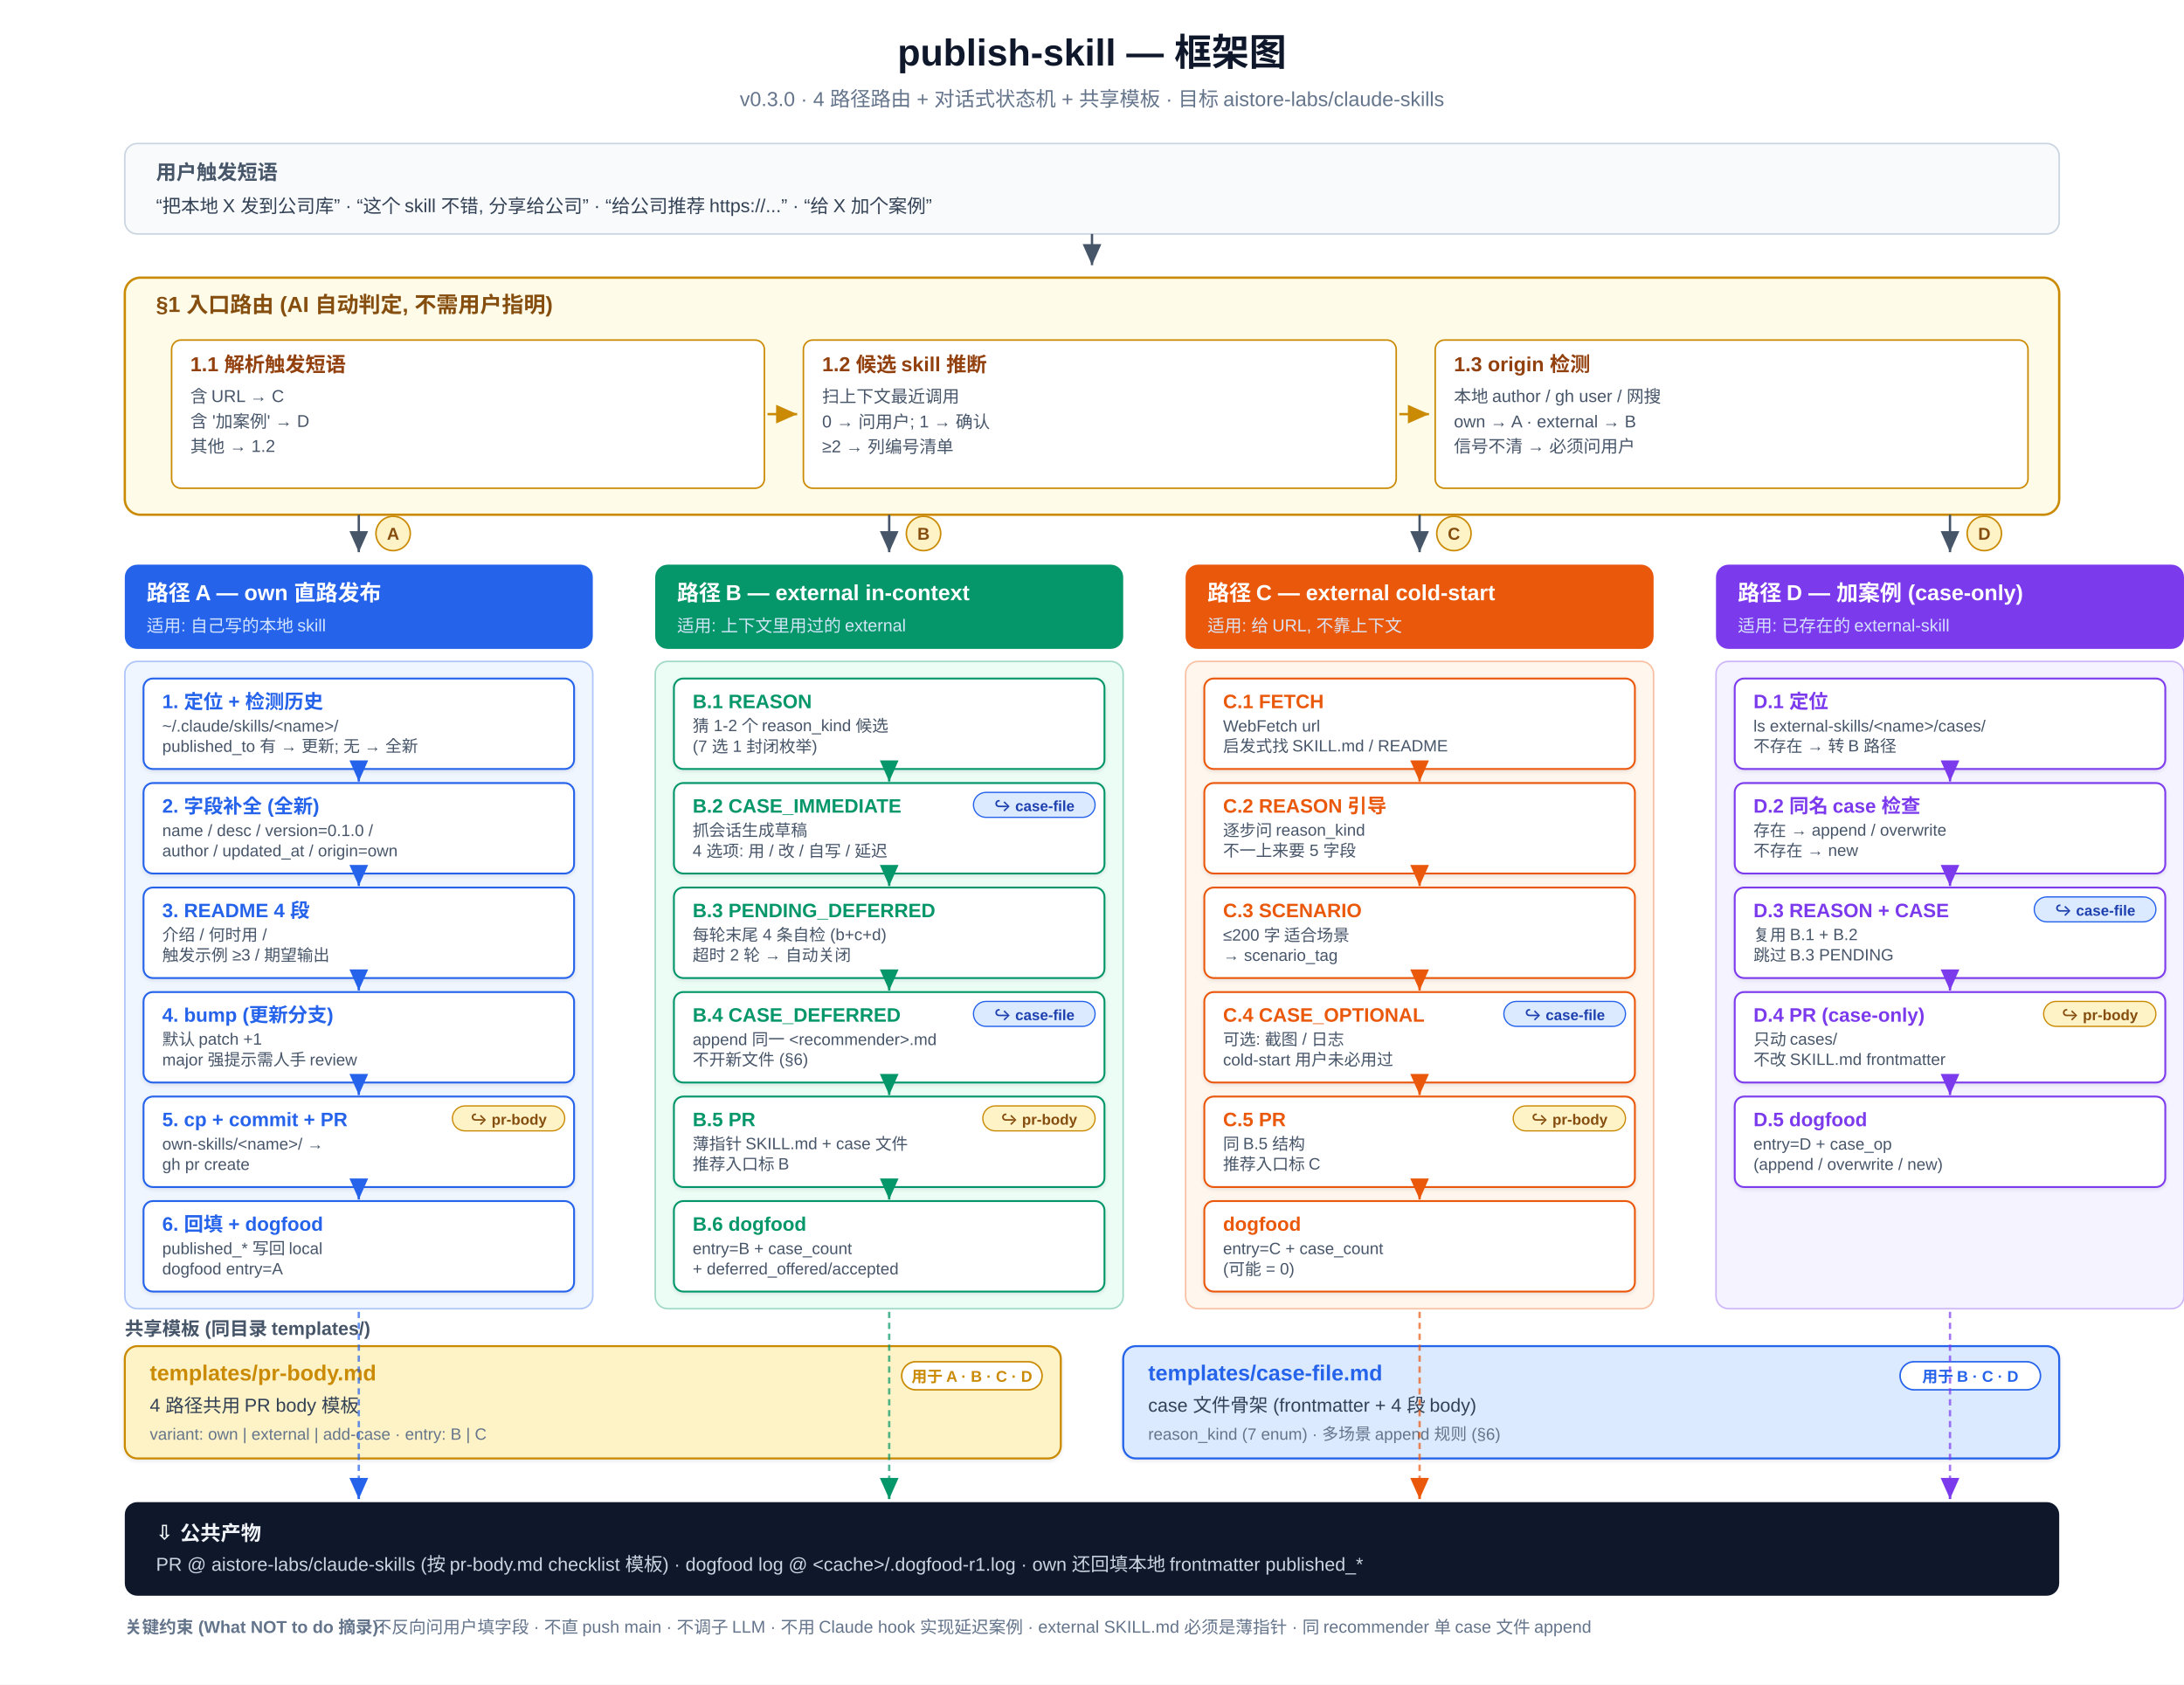
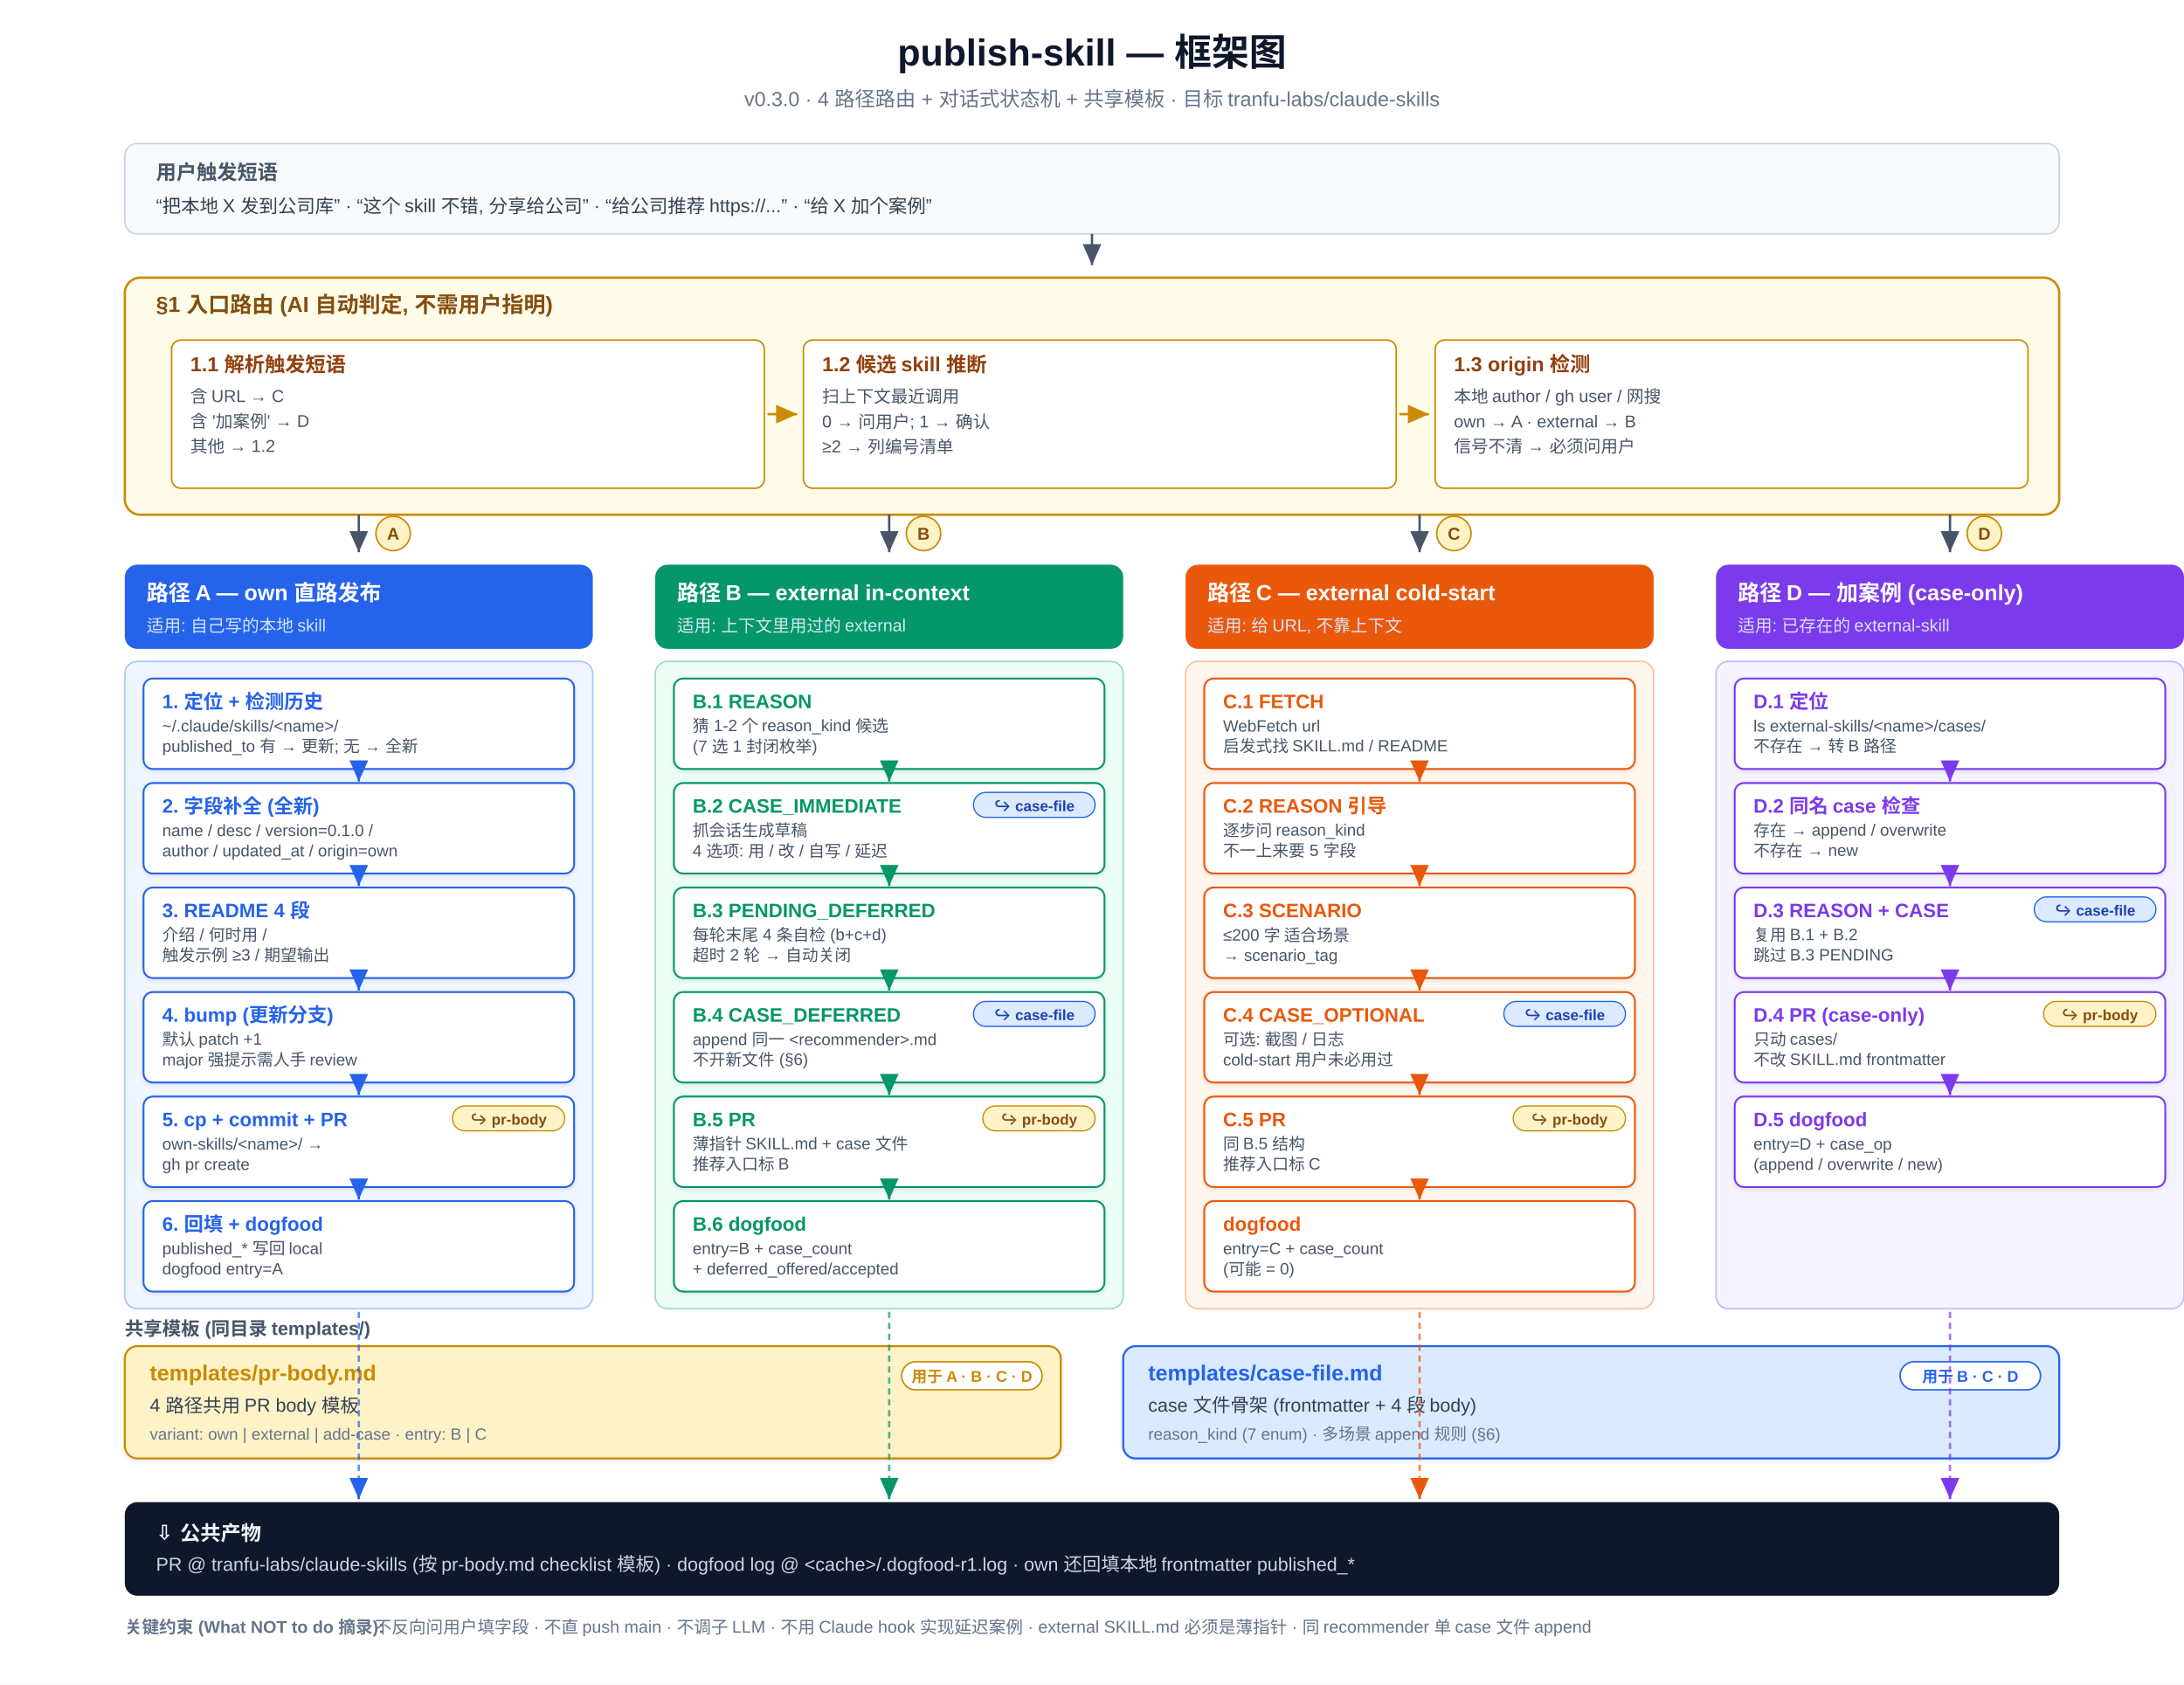
<svg xmlns="http://www.w3.org/2000/svg" viewBox="0 0 1400 1080" font-family="system-ui, -apple-system, &quot;PingFang SC&quot;, &quot;Helvetica Neue&quot;, Arial, sans-serif">
  <defs>
    <style>text{font-family:system-ui,-apple-system,"PingFang SC","Helvetica Neue",Arial,sans-serif;}</style>
    <marker id="arrow-gray" markerWidth="10" markerHeight="8" refX="9" refY="4" orient="auto" markerUnits="strokeWidth">
      <path d="M0,0 L9,4 L0,8 Z" fill="#475569" />
    </marker>
    <marker id="arrow-blue" markerWidth="10" markerHeight="8" refX="9" refY="4" orient="auto" markerUnits="strokeWidth">
      <path d="M0,0 L9,4 L0,8 Z" fill="#2563eb" />
    </marker>
    <marker id="arrow-green" markerWidth="10" markerHeight="8" refX="9" refY="4" orient="auto" markerUnits="strokeWidth">
      <path d="M0,0 L9,4 L0,8 Z" fill="#059669" />
    </marker>
    <marker id="arrow-orange" markerWidth="10" markerHeight="8" refX="9" refY="4" orient="auto" markerUnits="strokeWidth">
      <path d="M0,0 L9,4 L0,8 Z" fill="#ea580c" />
    </marker>
    <marker id="arrow-purple" markerWidth="10" markerHeight="8" refX="9" refY="4" orient="auto" markerUnits="strokeWidth">
      <path d="M0,0 L9,4 L0,8 Z" fill="#7c3aed" />
    </marker>
    <marker id="arrow-slate" markerWidth="10" markerHeight="8" refX="9" refY="4" orient="auto" markerUnits="strokeWidth">
      <path d="M0,0 L9,4 L0,8 Z" fill="#334155" />
    </marker>
    <marker id="arrow-amber" markerWidth="10" markerHeight="8" refX="9" refY="4" orient="auto" markerUnits="strokeWidth">
      <path d="M0,0 L9,4 L0,8 Z" fill="#ca8a04" />
    </marker>
    <filter id="soft" x="-20%" y="-20%" width="140%" height="140%">
      <feDropShadow dx="0" dy="1" stdDeviation="1.2" flood-color="#0f172a" flood-opacity="0.10" />
    </filter>
  </defs>
  <rect width="1400" height="1080" fill="#ffffff" />
  <text x="700" y="42" text-anchor="middle" font-size="24" font-weight="700" fill="#0f172a">publish-skill — 框架图</text>
-   <text x="700" y="68" text-anchor="middle" font-size="13" fill="#64748b">v0.3.0 · 4 路径路由 + 对话式状态机 + 共享模板 · 目标 aistore-labs/claude-skills</text>
+   <text x="700" y="68" text-anchor="middle" font-size="13" fill="#64748b">v0.3.0 · 4 路径路由 + 对话式状态机 + 共享模板 · 目标 tranfu-labs/claude-skills</text>
  <rect x="80" y="92" width="1240" height="58" rx="8" fill="#f8fafc" stroke="#cbd5e1" stroke-width="1" />
  <text x="100" y="115" font-size="13" font-weight="600" fill="#475569">用户触发短语</text>
  <text x="100" y="136" font-size="12" fill="#334155">“把本地 X 发到公司库” · “这个 skill 不错, 分享给公司” · “给公司推荐 https://...” · “给 X 加个案例”</text>
  <line x1="700" y1="150" x2="700" y2="170" stroke="#475569" stroke-width="1.5" marker-end="url(#arrow-gray)" />
  <rect x="80" y="178" width="1240" height="152" rx="10" fill="#fefce8" stroke="#ca8a04" stroke-width="1.5" />
  <text x="100" y="200" font-size="14" font-weight="700" fill="#854d0e">§1 入口路由 (AI 自动判定, 不需用户指明)</text>
  <rect x="110" y="218" width="380" height="95" rx="6" fill="#ffffff" stroke="#ca8a04" stroke-width="1" />
  <text x="122" y="238" font-size="13" font-weight="700" fill="#92400e">1.1 解析触发短语</text>
  <text x="122" y="258" font-size="11" fill="#475569">含 URL → C</text>
  <text x="122" y="274" font-size="11" fill="#475569">含 '加案例' → D</text>
  <text x="122" y="290" font-size="11" fill="#475569">其他 → 1.2</text>
  <line x1="492" y1="265.5" x2="511" y2="265.5" stroke="#ca8a04" stroke-width="1.5" marker-end="url(#arrow-amber)" />
  <rect x="515" y="218" width="380" height="95" rx="6" fill="#ffffff" stroke="#ca8a04" stroke-width="1" />
  <text x="527" y="238" font-size="13" font-weight="700" fill="#92400e">1.2 候选 skill 推断</text>
  <text x="527" y="258" font-size="11" fill="#475569">扫上下文最近调用</text>
  <text x="527" y="274" font-size="11" fill="#475569">0 → 问用户; 1 → 确认</text>
  <text x="527" y="290" font-size="11" fill="#475569">≥2 → 列编号清单</text>
  <line x1="897" y1="265.5" x2="916" y2="265.5" stroke="#ca8a04" stroke-width="1.5" marker-end="url(#arrow-amber)" />
  <rect x="920" y="218" width="380" height="95" rx="6" fill="#ffffff" stroke="#ca8a04" stroke-width="1" />
  <text x="932" y="238" font-size="13" font-weight="700" fill="#92400e">1.3 origin 检测</text>
  <text x="932" y="258" font-size="11" fill="#475569">本地 author / gh user / 网搜</text>
  <text x="932" y="274" font-size="11" fill="#475569">own → A · external → B</text>
  <text x="932" y="290" font-size="11" fill="#475569">信号不清 → 必须问用户</text>
  <line x1="230" y1="330" x2="230" y2="354" stroke="#475569" stroke-width="1.5" marker-end="url(#arrow-gray)" />
  <circle cx="252" cy="342" r="11" fill="#fef3c7" stroke="#ca8a04" stroke-width="1" />
  <text x="252" y="346" text-anchor="middle" font-size="11" font-weight="700" fill="#854d0e">A</text>
  <line x1="570" y1="330" x2="570" y2="354" stroke="#475569" stroke-width="1.5" marker-end="url(#arrow-gray)" />
  <circle cx="592" cy="342" r="11" fill="#fef3c7" stroke="#ca8a04" stroke-width="1" />
  <text x="592" y="346" text-anchor="middle" font-size="11" font-weight="700" fill="#854d0e">B</text>
  <line x1="910" y1="330" x2="910" y2="354" stroke="#475569" stroke-width="1.5" marker-end="url(#arrow-gray)" />
  <circle cx="932" cy="342" r="11" fill="#fef3c7" stroke="#ca8a04" stroke-width="1" />
  <text x="932" y="346" text-anchor="middle" font-size="11" font-weight="700" fill="#854d0e">C</text>
  <line x1="1250" y1="330" x2="1250" y2="354" stroke="#475569" stroke-width="1.5" marker-end="url(#arrow-gray)" />
  <circle cx="1272" cy="342" r="11" fill="#fef3c7" stroke="#ca8a04" stroke-width="1" />
  <text x="1272" y="346" text-anchor="middle" font-size="11" font-weight="700" fill="#854d0e">D</text>
  <rect x="80" y="362" width="300" height="54" rx="8" fill="#2563eb" />
  <text x="94" y="385" font-size="14" font-weight="700" fill="#ffffff">路径 A — own 直路发布</text>
  <text x="94" y="405" font-size="11" fill="#dbeafe" fill-opacity="0.95">适用: 自己写的本地 skill</text>
  <rect x="80" y="424" width="300" height="415" rx="8" fill="#eff6ff" stroke="#2563eb" stroke-width="1" stroke-opacity="0.35" />
  <rect x="92" y="435" width="276" height="58" rx="6" fill="#ffffff" stroke="#2563eb" stroke-width="1.2" filter="url(#soft)" />
  <text x="104" y="454" font-size="12.5" font-weight="700" fill="#2563eb">1. 定位 + 检测历史</text>
  <text x="104" y="469" font-size="10.5" fill="#475569">~/.claude/skills/&lt;name&gt;/</text>
  <text x="104" y="482" font-size="10.5" fill="#475569">published_to 有 → 更新; 无 → 全新</text>
  <line x1="230.0" y1="493" x2="230.0" y2="501" stroke="#2563eb" stroke-width="1.5" marker-end="url(#arrow-blue)" />
  <rect x="92" y="502" width="276" height="58" rx="6" fill="#ffffff" stroke="#2563eb" stroke-width="1.2" filter="url(#soft)" />
  <text x="104" y="521" font-size="12.5" font-weight="700" fill="#2563eb">2. 字段补全 (全新)</text>
  <text x="104" y="536" font-size="10.5" fill="#475569">name / desc / version=0.1.0 /</text>
  <text x="104" y="549" font-size="10.5" fill="#475569">author / updated_at / origin=own</text>
  <line x1="230.0" y1="560" x2="230.0" y2="568" stroke="#2563eb" stroke-width="1.5" marker-end="url(#arrow-blue)" />
  <rect x="92" y="569" width="276" height="58" rx="6" fill="#ffffff" stroke="#2563eb" stroke-width="1.2" filter="url(#soft)" />
  <text x="104" y="588" font-size="12.5" font-weight="700" fill="#2563eb">3. README 4 段</text>
  <text x="104" y="603" font-size="10.5" fill="#475569">介绍 / 何时用 /</text>
  <text x="104" y="616" font-size="10.5" fill="#475569">触发示例 ≥3 / 期望输出</text>
  <line x1="230.0" y1="627" x2="230.0" y2="635" stroke="#2563eb" stroke-width="1.5" marker-end="url(#arrow-blue)" />
  <rect x="92" y="636" width="276" height="58" rx="6" fill="#ffffff" stroke="#2563eb" stroke-width="1.2" filter="url(#soft)" />
  <text x="104" y="655" font-size="12.5" font-weight="700" fill="#2563eb">4. bump (更新分支)</text>
  <text x="104" y="670" font-size="10.5" fill="#475569">默认 patch +1</text>
  <text x="104" y="683" font-size="10.5" fill="#475569">major 强提示需人手 review</text>
  <line x1="230.0" y1="694" x2="230.0" y2="702" stroke="#2563eb" stroke-width="1.5" marker-end="url(#arrow-blue)" />
  <rect x="92" y="703" width="276" height="58" rx="6" fill="#ffffff" stroke="#2563eb" stroke-width="1.2" filter="url(#soft)" />
  <text x="104" y="722" font-size="12.5" font-weight="700" fill="#2563eb">5. cp + commit + PR</text>
  <text x="104" y="737" font-size="10.5" fill="#475569">own-skills/&lt;name&gt;/ →</text>
  <text x="104" y="750" font-size="10.5" fill="#475569">gh pr create</text>
  <rect x="290" y="709" width="72" height="16" rx="8" fill="#fef3c7" stroke="#ca8a04" stroke-width="0.8" />
  <text x="326.0" y="721" text-anchor="middle" font-size="9.5" font-weight="600" fill="#854d0e">↪ pr-body</text>
  <line x1="230.0" y1="761" x2="230.0" y2="769" stroke="#2563eb" stroke-width="1.5" marker-end="url(#arrow-blue)" />
  <rect x="92" y="770" width="276" height="58" rx="6" fill="#ffffff" stroke="#2563eb" stroke-width="1.2" filter="url(#soft)" />
  <text x="104" y="789" font-size="12.5" font-weight="700" fill="#2563eb">6. 回填 + dogfood</text>
  <text x="104" y="804" font-size="10.5" fill="#475569">published_* 写回 local</text>
  <text x="104" y="817" font-size="10.5" fill="#475569">dogfood entry=A</text>
  <rect x="420" y="362" width="300" height="54" rx="8" fill="#059669" />
  <text x="434" y="385" font-size="14" font-weight="700" fill="#ffffff">路径 B — external in-context</text>
  <text x="434" y="405" font-size="11" fill="#dbeafe" fill-opacity="0.95">适用: 上下文里用过的 external</text>
  <rect x="420" y="424" width="300" height="415" rx="8" fill="#ecfdf5" stroke="#059669" stroke-width="1" stroke-opacity="0.35" />
  <rect x="432" y="435" width="276" height="58" rx="6" fill="#ffffff" stroke="#059669" stroke-width="1.2" filter="url(#soft)" />
  <text x="444" y="454" font-size="12.5" font-weight="700" fill="#059669">B.1 REASON</text>
  <text x="444" y="469" font-size="10.5" fill="#475569">猜 1-2 个 reason_kind 候选</text>
  <text x="444" y="482" font-size="10.5" fill="#475569">(7 选 1 封闭枚举)</text>
  <line x1="570.0" y1="493" x2="570.0" y2="501" stroke="#059669" stroke-width="1.5" marker-end="url(#arrow-green)" />
  <rect x="432" y="502" width="276" height="58" rx="6" fill="#ffffff" stroke="#059669" stroke-width="1.2" filter="url(#soft)" />
  <text x="444" y="521" font-size="12.5" font-weight="700" fill="#059669">B.2 CASE_IMMEDIATE</text>
  <text x="444" y="536" font-size="10.5" fill="#475569">抓会话生成草稿</text>
  <text x="444" y="549" font-size="10.5" fill="#475569">4 选项: 用 / 改 / 自写 / 延迟</text>
  <rect x="624" y="508" width="78" height="16" rx="8" fill="#dbeafe" stroke="#2563eb" stroke-width="0.8" />
  <text x="663.0" y="520" text-anchor="middle" font-size="9.5" font-weight="600" fill="#1e40af">↪ case-file</text>
  <line x1="570.0" y1="560" x2="570.0" y2="568" stroke="#059669" stroke-width="1.5" marker-end="url(#arrow-green)" />
  <rect x="432" y="569" width="276" height="58" rx="6" fill="#ffffff" stroke="#059669" stroke-width="1.2" filter="url(#soft)" />
  <text x="444" y="588" font-size="12.5" font-weight="700" fill="#059669">B.3 PENDING_DEFERRED</text>
  <text x="444" y="603" font-size="10.5" fill="#475569">每轮末尾 4 条自检 (b+c+d)</text>
  <text x="444" y="616" font-size="10.5" fill="#475569">超时 2 轮 → 自动关闭</text>
  <line x1="570.0" y1="627" x2="570.0" y2="635" stroke="#059669" stroke-width="1.5" marker-end="url(#arrow-green)" />
  <rect x="432" y="636" width="276" height="58" rx="6" fill="#ffffff" stroke="#059669" stroke-width="1.2" filter="url(#soft)" />
  <text x="444" y="655" font-size="12.5" font-weight="700" fill="#059669">B.4 CASE_DEFERRED</text>
  <text x="444" y="670" font-size="10.5" fill="#475569">append 同一 &lt;recommender&gt;.md</text>
  <text x="444" y="683" font-size="10.5" fill="#475569">不开新文件 (§6)</text>
  <rect x="624" y="642" width="78" height="16" rx="8" fill="#dbeafe" stroke="#2563eb" stroke-width="0.8" />
  <text x="663.0" y="654" text-anchor="middle" font-size="9.5" font-weight="600" fill="#1e40af">↪ case-file</text>
  <line x1="570.0" y1="694" x2="570.0" y2="702" stroke="#059669" stroke-width="1.5" marker-end="url(#arrow-green)" />
  <rect x="432" y="703" width="276" height="58" rx="6" fill="#ffffff" stroke="#059669" stroke-width="1.2" filter="url(#soft)" />
  <text x="444" y="722" font-size="12.5" font-weight="700" fill="#059669">B.5 PR</text>
  <text x="444" y="737" font-size="10.5" fill="#475569">薄指针 SKILL.md + case 文件</text>
  <text x="444" y="750" font-size="10.5" fill="#475569">推荐入口标 B</text>
  <rect x="630" y="709" width="72" height="16" rx="8" fill="#fef3c7" stroke="#ca8a04" stroke-width="0.8" />
  <text x="666.0" y="721" text-anchor="middle" font-size="9.5" font-weight="600" fill="#854d0e">↪ pr-body</text>
  <line x1="570.0" y1="761" x2="570.0" y2="769" stroke="#059669" stroke-width="1.5" marker-end="url(#arrow-green)" />
  <rect x="432" y="770" width="276" height="58" rx="6" fill="#ffffff" stroke="#059669" stroke-width="1.2" filter="url(#soft)" />
  <text x="444" y="789" font-size="12.5" font-weight="700" fill="#059669">B.6 dogfood</text>
  <text x="444" y="804" font-size="10.5" fill="#475569">entry=B + case_count</text>
  <text x="444" y="817" font-size="10.5" fill="#475569">+ deferred_offered/accepted</text>
  <rect x="760" y="362" width="300" height="54" rx="8" fill="#ea580c" />
  <text x="774" y="385" font-size="14" font-weight="700" fill="#ffffff">路径 C — external cold-start</text>
  <text x="774" y="405" font-size="11" fill="#dbeafe" fill-opacity="0.95">适用: 给 URL, 不靠上下文</text>
  <rect x="760" y="424" width="300" height="415" rx="8" fill="#fff7ed" stroke="#ea580c" stroke-width="1" stroke-opacity="0.35" />
  <rect x="772" y="435" width="276" height="58" rx="6" fill="#ffffff" stroke="#ea580c" stroke-width="1.2" filter="url(#soft)" />
  <text x="784" y="454" font-size="12.5" font-weight="700" fill="#ea580c">C.1 FETCH</text>
  <text x="784" y="469" font-size="10.5" fill="#475569">WebFetch url</text>
  <text x="784" y="482" font-size="10.5" fill="#475569">启发式找 SKILL.md / README</text>
  <line x1="910.0" y1="493" x2="910.0" y2="501" stroke="#ea580c" stroke-width="1.5" marker-end="url(#arrow-orange)" />
  <rect x="772" y="502" width="276" height="58" rx="6" fill="#ffffff" stroke="#ea580c" stroke-width="1.2" filter="url(#soft)" />
  <text x="784" y="521" font-size="12.5" font-weight="700" fill="#ea580c">C.2 REASON 引导</text>
  <text x="784" y="536" font-size="10.5" fill="#475569">逐步问 reason_kind</text>
  <text x="784" y="549" font-size="10.5" fill="#475569">不一上来要 5 字段</text>
  <line x1="910.0" y1="560" x2="910.0" y2="568" stroke="#ea580c" stroke-width="1.5" marker-end="url(#arrow-orange)" />
  <rect x="772" y="569" width="276" height="58" rx="6" fill="#ffffff" stroke="#ea580c" stroke-width="1.2" filter="url(#soft)" />
  <text x="784" y="588" font-size="12.5" font-weight="700" fill="#ea580c">C.3 SCENARIO</text>
  <text x="784" y="603" font-size="10.5" fill="#475569">≤200 字 适合场景</text>
  <text x="784" y="616" font-size="10.5" fill="#475569">→ scenario_tag</text>
  <line x1="910.0" y1="627" x2="910.0" y2="635" stroke="#ea580c" stroke-width="1.5" marker-end="url(#arrow-orange)" />
  <rect x="772" y="636" width="276" height="58" rx="6" fill="#ffffff" stroke="#ea580c" stroke-width="1.2" filter="url(#soft)" />
  <text x="784" y="655" font-size="12.5" font-weight="700" fill="#ea580c">C.4 CASE_OPTIONAL</text>
  <text x="784" y="670" font-size="10.5" fill="#475569">可选: 截图 / 日志</text>
  <text x="784" y="683" font-size="10.5" fill="#475569">cold-start 用户未必用过</text>
  <rect x="964" y="642" width="78" height="16" rx="8" fill="#dbeafe" stroke="#2563eb" stroke-width="0.8" />
  <text x="1003.0" y="654" text-anchor="middle" font-size="9.5" font-weight="600" fill="#1e40af">↪ case-file</text>
  <line x1="910.0" y1="694" x2="910.0" y2="702" stroke="#ea580c" stroke-width="1.5" marker-end="url(#arrow-orange)" />
  <rect x="772" y="703" width="276" height="58" rx="6" fill="#ffffff" stroke="#ea580c" stroke-width="1.2" filter="url(#soft)" />
  <text x="784" y="722" font-size="12.5" font-weight="700" fill="#ea580c">C.5 PR</text>
  <text x="784" y="737" font-size="10.5" fill="#475569">同 B.5 结构</text>
  <text x="784" y="750" font-size="10.5" fill="#475569">推荐入口标 C</text>
  <rect x="970" y="709" width="72" height="16" rx="8" fill="#fef3c7" stroke="#ca8a04" stroke-width="0.8" />
  <text x="1006.0" y="721" text-anchor="middle" font-size="9.5" font-weight="600" fill="#854d0e">↪ pr-body</text>
  <line x1="910.0" y1="761" x2="910.0" y2="769" stroke="#ea580c" stroke-width="1.5" marker-end="url(#arrow-orange)" />
  <rect x="772" y="770" width="276" height="58" rx="6" fill="#ffffff" stroke="#ea580c" stroke-width="1.2" filter="url(#soft)" />
  <text x="784" y="789" font-size="12.5" font-weight="700" fill="#ea580c">dogfood</text>
  <text x="784" y="804" font-size="10.5" fill="#475569">entry=C + case_count</text>
  <text x="784" y="817" font-size="10.5" fill="#475569">(可能 = 0)</text>
  <rect x="1100" y="362" width="300" height="54" rx="8" fill="#7c3aed" />
  <text x="1114" y="385" font-size="14" font-weight="700" fill="#ffffff">路径 D — 加案例 (case-only)</text>
  <text x="1114" y="405" font-size="11" fill="#dbeafe" fill-opacity="0.95">适用: 已存在的 external-skill</text>
  <rect x="1100" y="424" width="300" height="415" rx="8" fill="#f5f3ff" stroke="#7c3aed" stroke-width="1" stroke-opacity="0.35" />
  <rect x="1112" y="435" width="276" height="58" rx="6" fill="#ffffff" stroke="#7c3aed" stroke-width="1.2" filter="url(#soft)" />
  <text x="1124" y="454" font-size="12.5" font-weight="700" fill="#7c3aed">D.1 定位</text>
  <text x="1124" y="469" font-size="10.5" fill="#475569">ls external-skills/&lt;name&gt;/cases/</text>
  <text x="1124" y="482" font-size="10.5" fill="#475569">不存在 → 转 B 路径</text>
  <line x1="1250.0" y1="493" x2="1250.0" y2="501" stroke="#7c3aed" stroke-width="1.5" marker-end="url(#arrow-purple)" />
  <rect x="1112" y="502" width="276" height="58" rx="6" fill="#ffffff" stroke="#7c3aed" stroke-width="1.2" filter="url(#soft)" />
  <text x="1124" y="521" font-size="12.5" font-weight="700" fill="#7c3aed">D.2 同名 case 检查</text>
  <text x="1124" y="536" font-size="10.5" fill="#475569">存在 → append / overwrite</text>
  <text x="1124" y="549" font-size="10.5" fill="#475569">不存在 → new</text>
  <line x1="1250.0" y1="560" x2="1250.0" y2="568" stroke="#7c3aed" stroke-width="1.5" marker-end="url(#arrow-purple)" />
  <rect x="1112" y="569" width="276" height="58" rx="6" fill="#ffffff" stroke="#7c3aed" stroke-width="1.2" filter="url(#soft)" />
  <text x="1124" y="588" font-size="12.5" font-weight="700" fill="#7c3aed">D.3 REASON + CASE</text>
  <text x="1124" y="603" font-size="10.5" fill="#475569">复用 B.1 + B.2</text>
  <text x="1124" y="616" font-size="10.5" fill="#475569">跳过 B.3 PENDING</text>
  <rect x="1304" y="575" width="78" height="16" rx="8" fill="#dbeafe" stroke="#2563eb" stroke-width="0.8" />
  <text x="1343.0" y="587" text-anchor="middle" font-size="9.5" font-weight="600" fill="#1e40af">↪ case-file</text>
  <line x1="1250.0" y1="627" x2="1250.0" y2="635" stroke="#7c3aed" stroke-width="1.5" marker-end="url(#arrow-purple)" />
  <rect x="1112" y="636" width="276" height="58" rx="6" fill="#ffffff" stroke="#7c3aed" stroke-width="1.2" filter="url(#soft)" />
  <text x="1124" y="655" font-size="12.5" font-weight="700" fill="#7c3aed">D.4 PR (case-only)</text>
  <text x="1124" y="670" font-size="10.5" fill="#475569">只动 cases/</text>
  <text x="1124" y="683" font-size="10.5" fill="#475569">不改 SKILL.md frontmatter</text>
  <rect x="1310" y="642" width="72" height="16" rx="8" fill="#fef3c7" stroke="#ca8a04" stroke-width="0.8" />
  <text x="1346.0" y="654" text-anchor="middle" font-size="9.5" font-weight="600" fill="#854d0e">↪ pr-body</text>
  <line x1="1250.0" y1="694" x2="1250.0" y2="702" stroke="#7c3aed" stroke-width="1.5" marker-end="url(#arrow-purple)" />
  <rect x="1112" y="703" width="276" height="58" rx="6" fill="#ffffff" stroke="#7c3aed" stroke-width="1.2" filter="url(#soft)" />
  <text x="1124" y="722" font-size="12.5" font-weight="700" fill="#7c3aed">D.5 dogfood</text>
  <text x="1124" y="737" font-size="10.5" fill="#475569">entry=D + case_op</text>
  <text x="1124" y="750" font-size="10.5" fill="#475569">(append / overwrite / new)</text>
  <text x="80" y="856" font-size="12" font-weight="700" fill="#475569">共享模板 (同目录 templates/)</text>
  <rect x="80" y="863" width="600" height="72" rx="8" fill="#fef3c7" stroke="#ca8a04" stroke-width="1.3" filter="url(#soft)" />
  <text x="96" y="885" font-size="14" font-weight="700" fill="#ca8a04">templates/pr-body.md</text>
  <text x="96" y="905" font-size="12" fill="#334155">4 路径共用 PR body 模板</text>
  <text x="96" y="923" font-size="10.5" fill="#64748b">variant: own | external | add-case · entry: B | C</text>
  <rect x="578" y="873" width="90" height="18" rx="9" fill="#ffffff" stroke="#ca8a04" stroke-width="1" />
  <text x="623.0" y="886" text-anchor="middle" font-size="10" font-weight="600" fill="#ca8a04">用于 A · B · C · D</text>
  <rect x="720" y="863" width="600" height="72" rx="8" fill="#dbeafe" stroke="#2563eb" stroke-width="1.3" filter="url(#soft)" />
  <text x="736" y="885" font-size="14" font-weight="700" fill="#2563eb">templates/case-file.md</text>
  <text x="736" y="905" font-size="12" fill="#334155">case 文件骨架 (frontmatter + 4 段 body)</text>
  <text x="736" y="923" font-size="10.5" fill="#64748b">reason_kind (7 enum) · 多场景 append 规则 (§6)</text>
  <rect x="1218" y="873" width="90" height="18" rx="9" fill="#ffffff" stroke="#2563eb" stroke-width="1" />
  <text x="1263.0" y="886" text-anchor="middle" font-size="10" font-weight="600" fill="#2563eb">用于 B · C · D</text>
  <rect x="80" y="963" width="1240" height="60" rx="8" fill="#0f172a" />
  <text x="100" y="987" font-size="13" font-weight="700" fill="#f1f5f9">⇩ 公共产物</text>
-   <text x="100" y="1007" font-size="12" fill="#cbd5e1">PR @ aistore-labs/claude-skills (按 pr-body.md checklist 模板) · dogfood log @ &lt;cache&gt;/.dogfood-r1.log · own 还回填本地 frontmatter published_*</text>
+   <text x="100" y="1007" font-size="12" fill="#cbd5e1">PR @ tranfu-labs/claude-skills (按 pr-body.md checklist 模板) · dogfood log @ &lt;cache&gt;/.dogfood-r1.log · own 还回填本地 frontmatter published_*</text>
  <line x1="230.0" y1="841" x2="230.0" y2="961" stroke="#2563eb" stroke-width="1.5" stroke-dasharray="4,3" stroke-opacity="0.7" />
  <line x1="230.0" y1="949" x2="230.0" y2="961" stroke="#2563eb" stroke-width="1.5" marker-end="url(#arrow-blue)" />
  <line x1="570.0" y1="841" x2="570.0" y2="961" stroke="#059669" stroke-width="1.5" stroke-dasharray="4,3" stroke-opacity="0.7" />
  <line x1="570.0" y1="949" x2="570.0" y2="961" stroke="#059669" stroke-width="1.5" marker-end="url(#arrow-green)" />
  <line x1="910.0" y1="841" x2="910.0" y2="961" stroke="#ea580c" stroke-width="1.5" stroke-dasharray="4,3" stroke-opacity="0.7" />
  <line x1="910.0" y1="949" x2="910.0" y2="961" stroke="#ea580c" stroke-width="1.5" marker-end="url(#arrow-orange)" />
  <line x1="1250.0" y1="841" x2="1250.0" y2="961" stroke="#7c3aed" stroke-width="1.5" stroke-dasharray="4,3" stroke-opacity="0.7" />
  <line x1="1250.0" y1="949" x2="1250.0" y2="961" stroke="#7c3aed" stroke-width="1.5" marker-end="url(#arrow-purple)" />
  <text x="80" y="1047" font-size="11" font-weight="600" fill="#64748b">关键约束 (What NOT to do 摘录):</text>
  <text x="240" y="1047" font-size="11" fill="#64748b">不反向问用户填字段 · 不直 push main · 不调子 LLM · 不用 Claude hook 实现延迟案例 · external SKILL.md 必须是薄指针 · 同 recommender 单 case 文件 append</text>
</svg>
